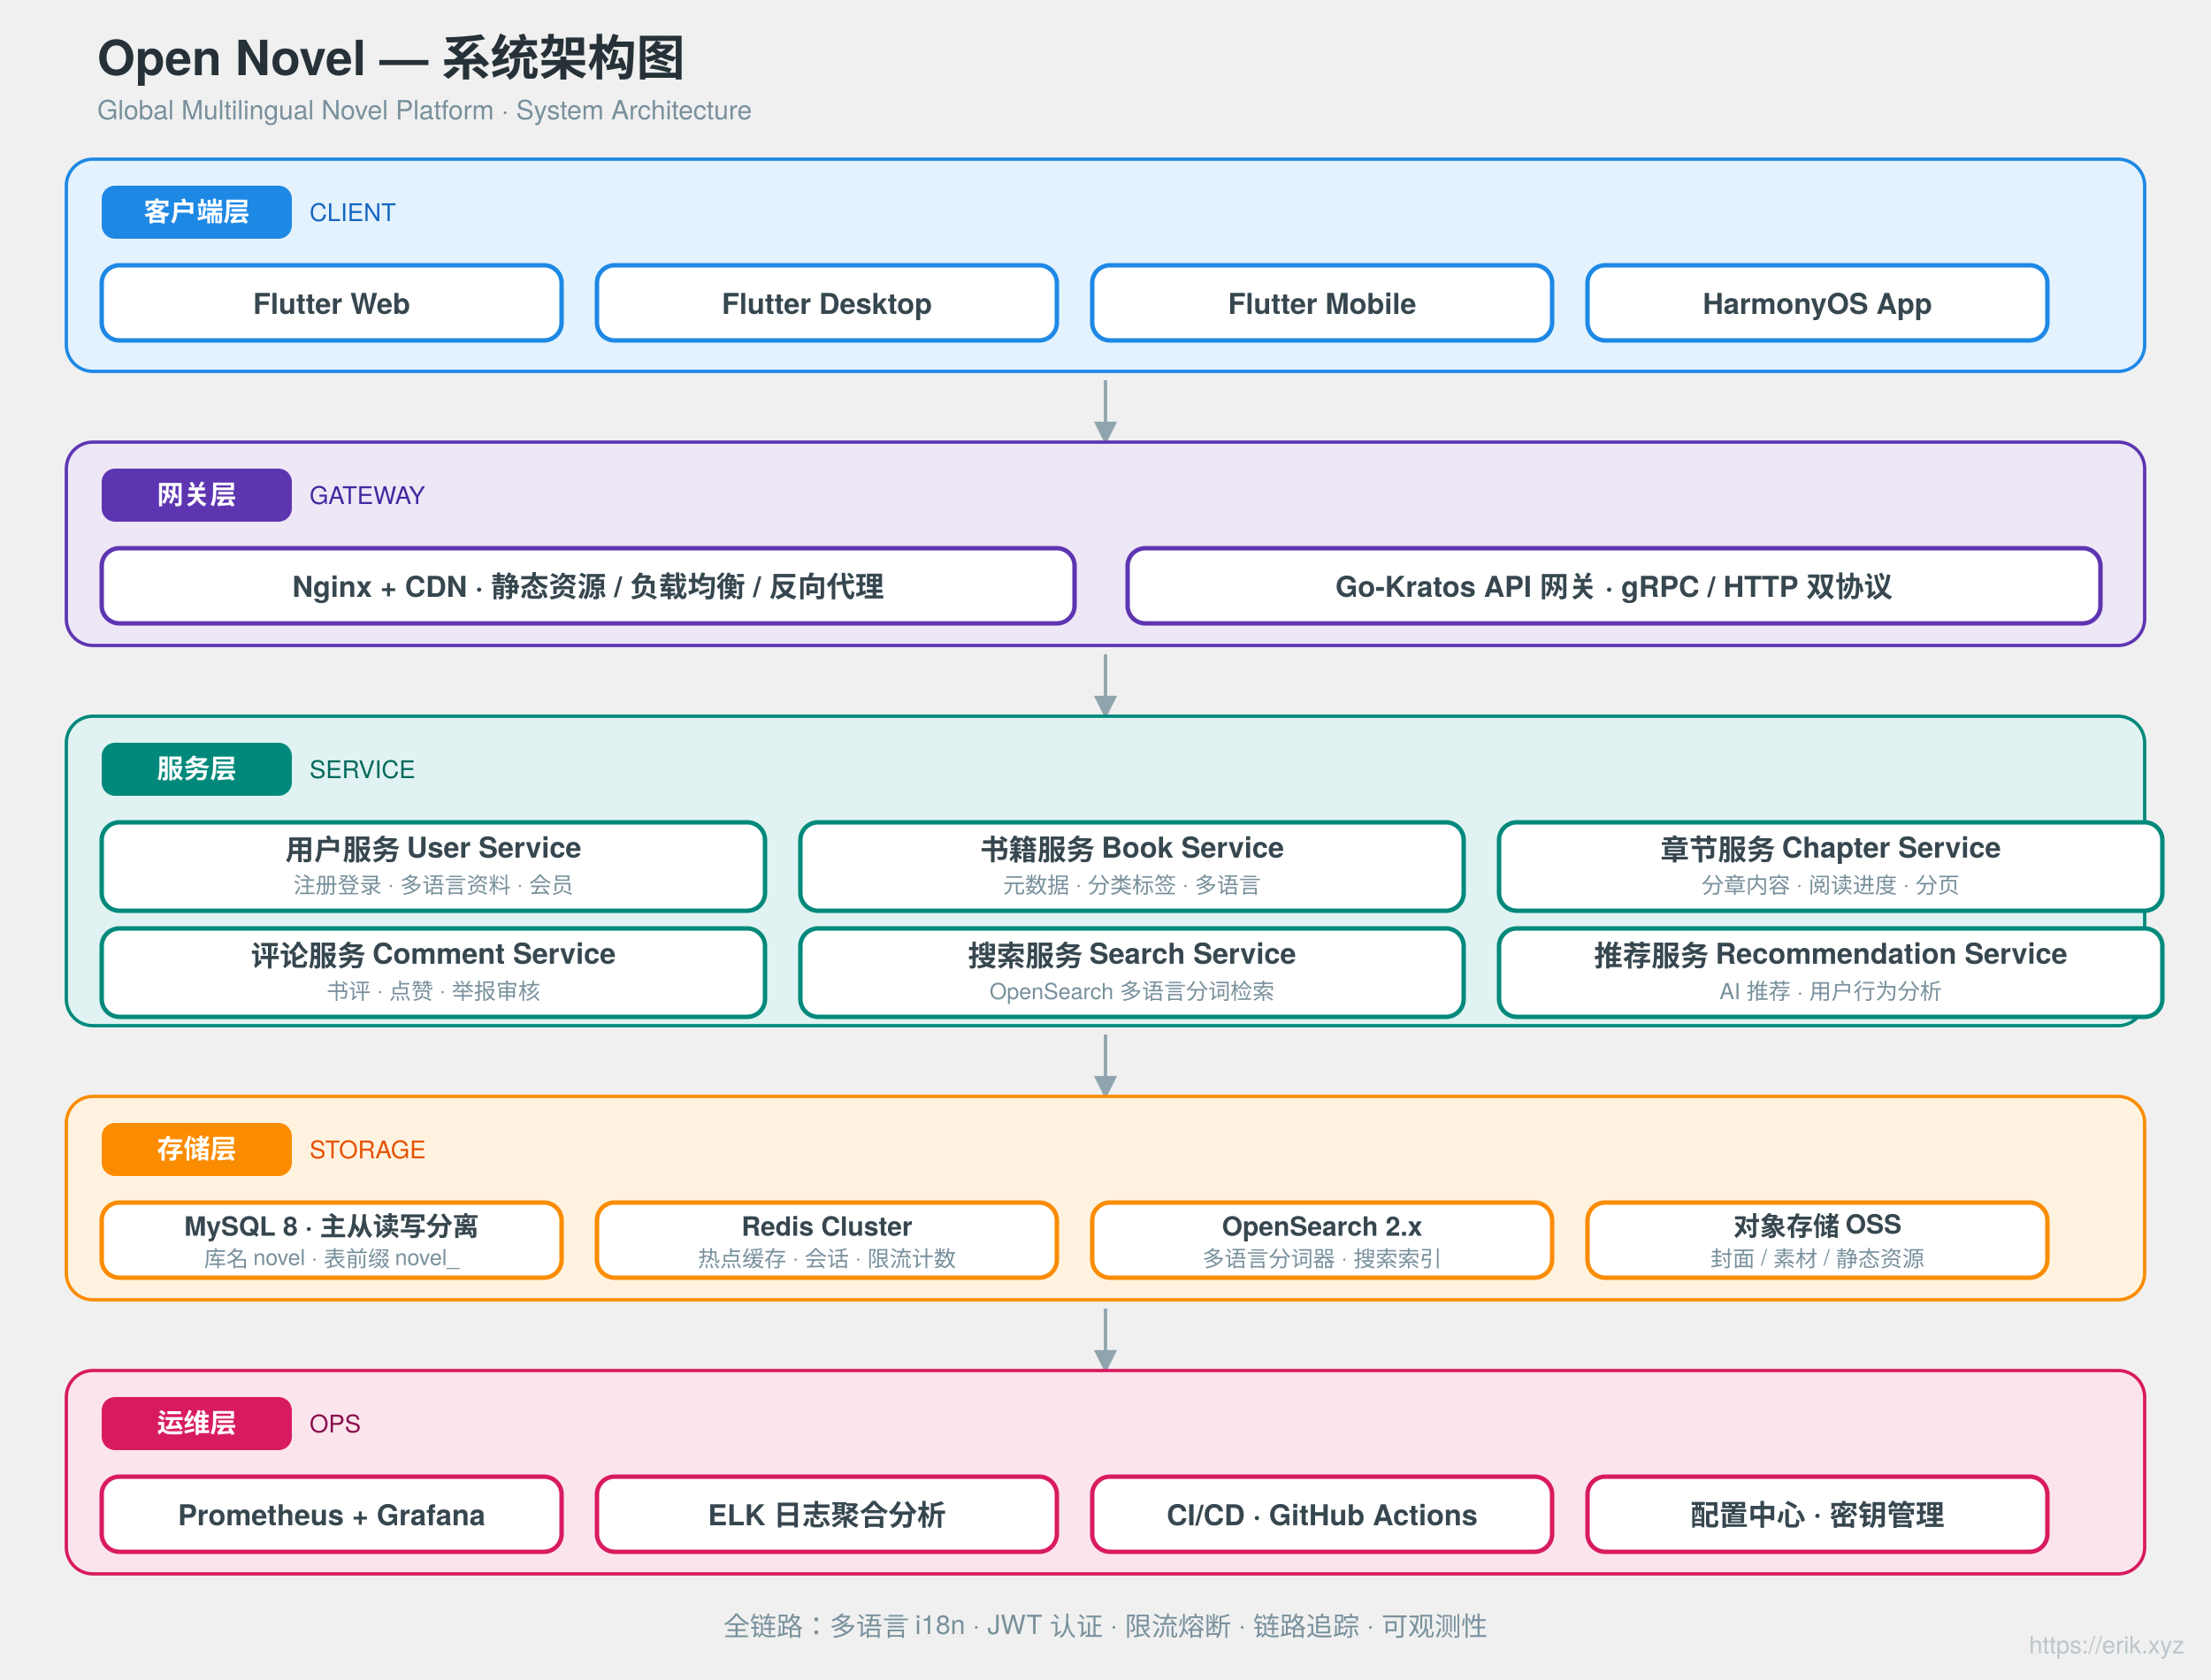
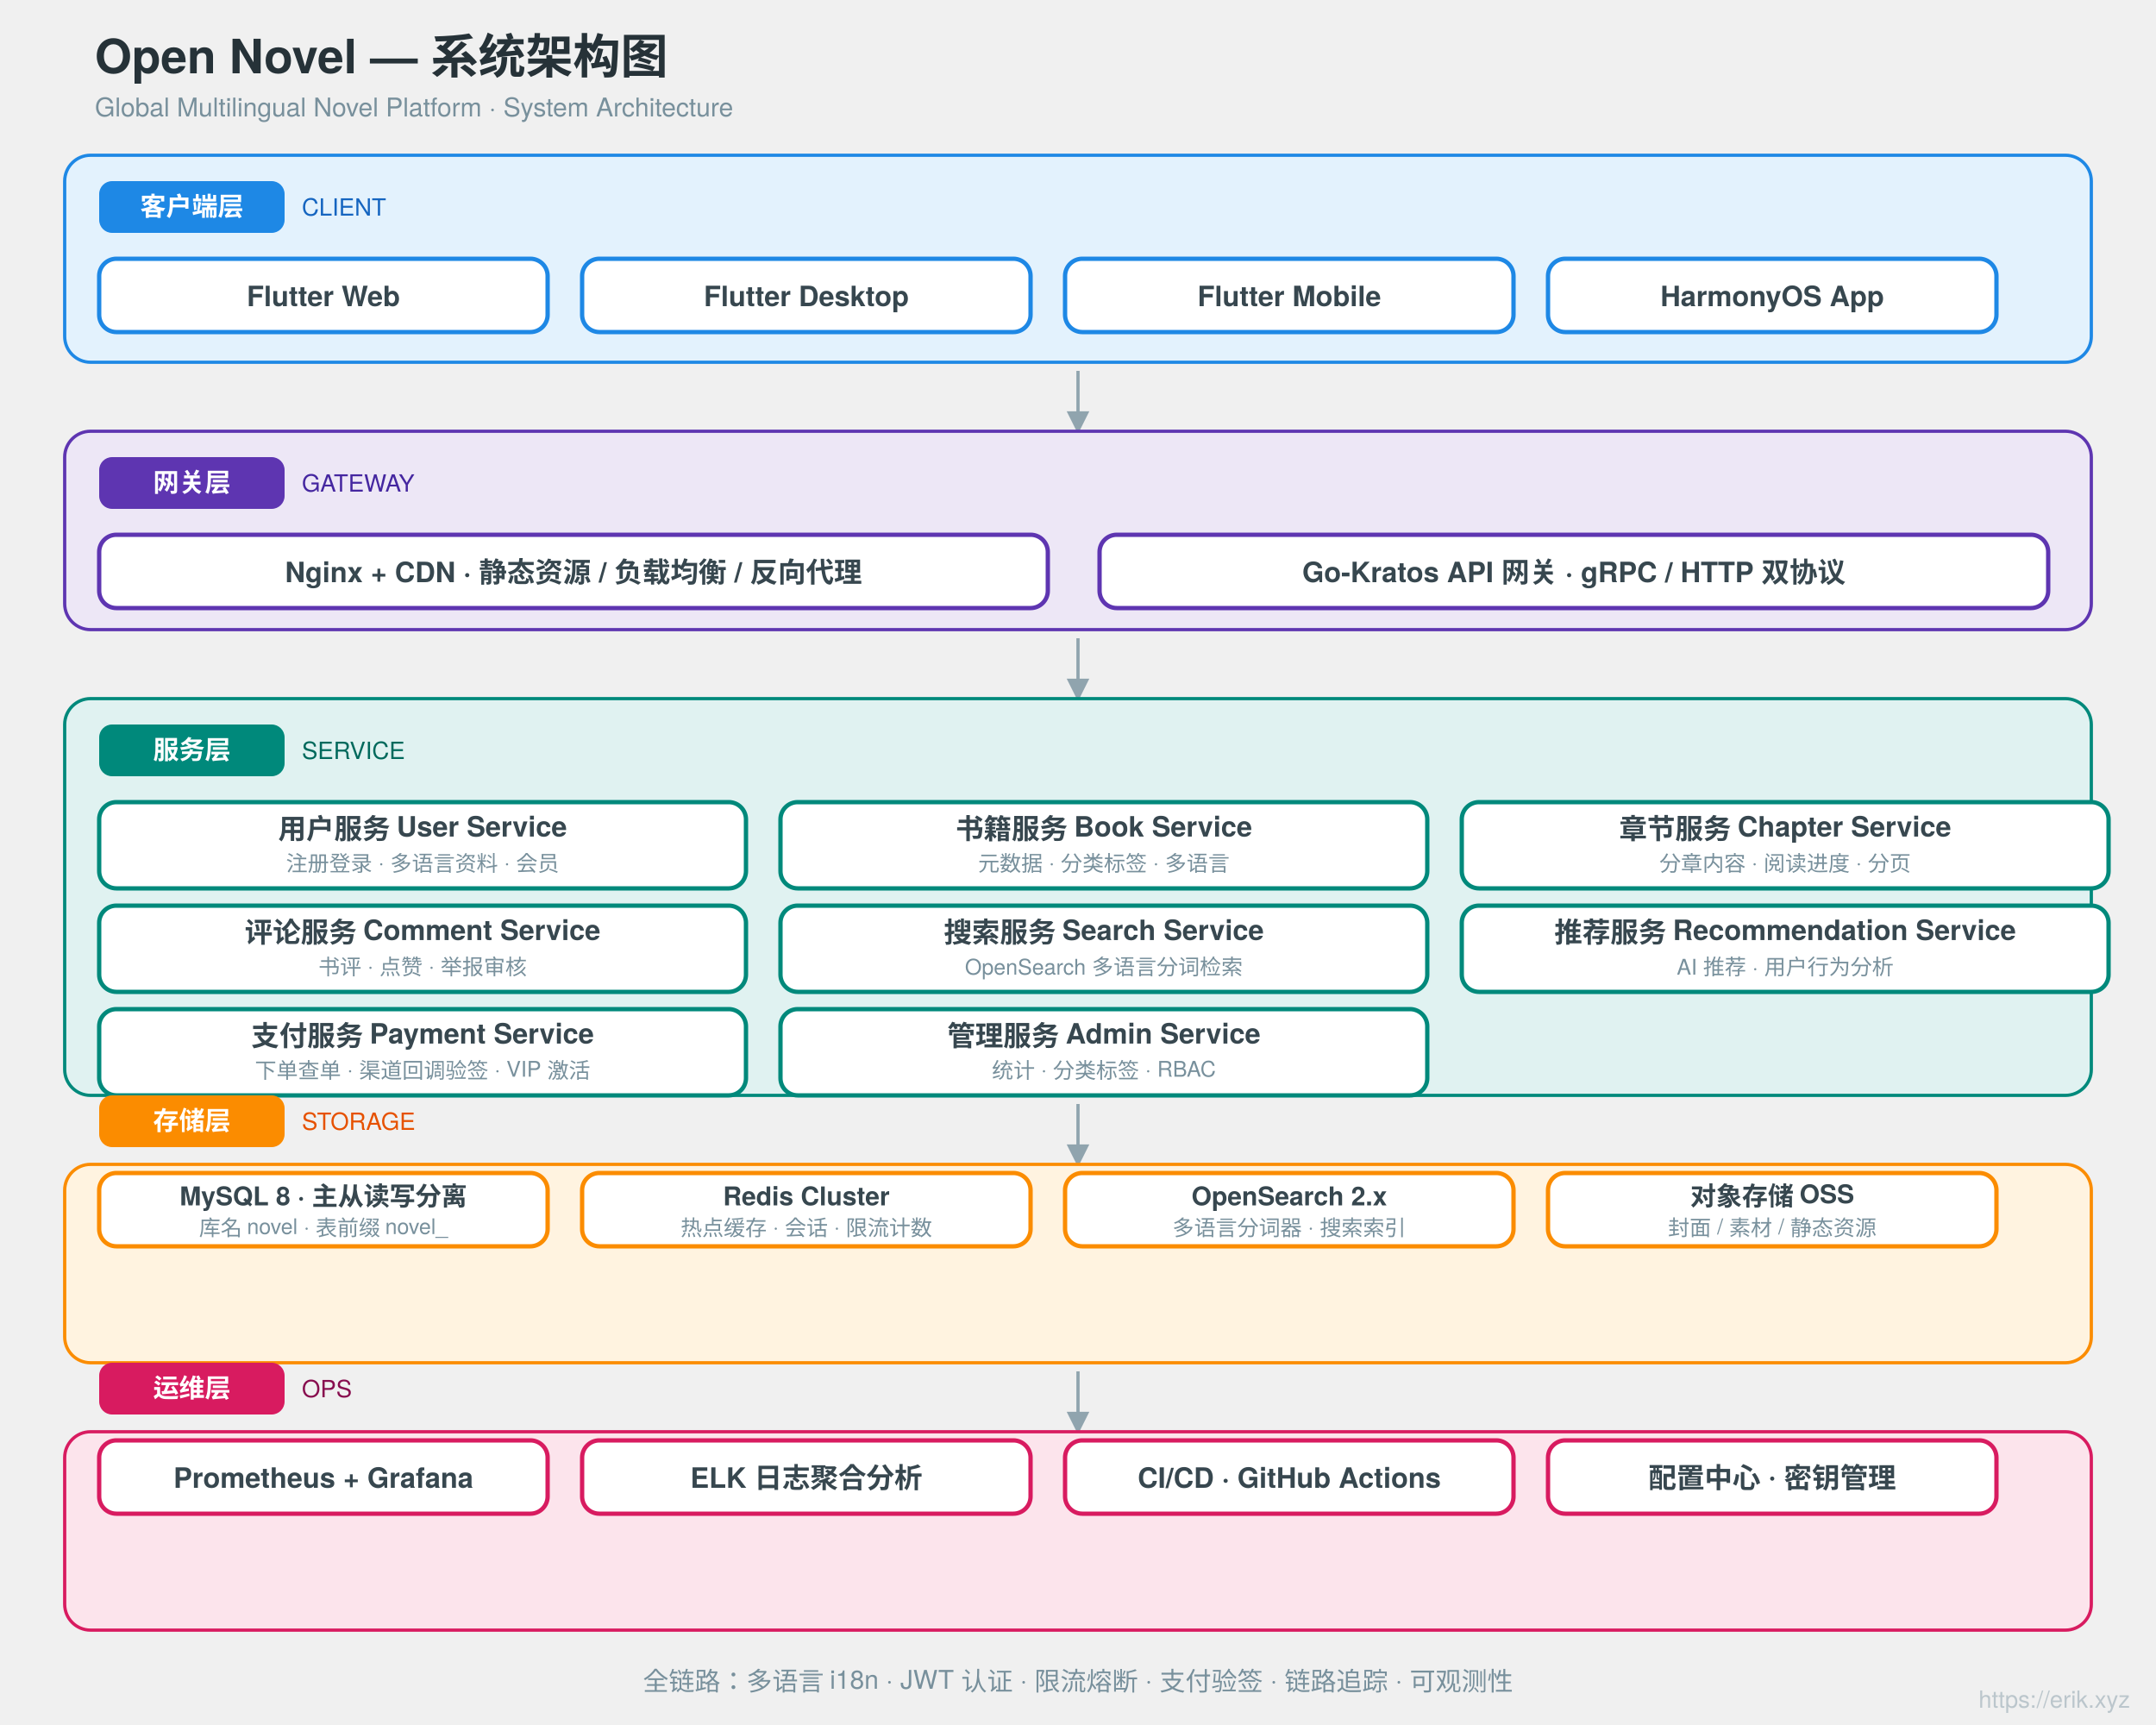
- <svg xmlns="http://www.w3.org/2000/svg" width="1000" height="760" viewBox="0 0 1000 760" font-family="'PingFang SC','Microsoft YaHei','Helvetica Neue',sans-serif">
+ <svg xmlns="http://www.w3.org/2000/svg" width="1000" height="800" viewBox="0 0 1000 800" font-family="'PingFang SC','Microsoft YaHei','Helvetica Neue',sans-serif">
  <defs>
    <marker id="arrow" viewBox="0 0 10 10" refX="5" refY="5" markerWidth="7" markerHeight="7" orient="auto-start-reverse">
      <path d="M 0 0 L 10 5 L 0 10 z" fill="#90a4ae" />
    </marker>
  </defs>
  <text x="44" y="34" font-size="22" font-weight="700" fill="#263238">Open Novel — 系统架构图</text>
  <text x="44" y="54" font-size="12" fill="#78909c">Global Multilingual Novel Platform · System Architecture</text>
  <g>
    <rect x="30" y="72" width="940" height="96" rx="12" fill="#e3f2fd" stroke="#1e88e5" stroke-width="1.5" />
    <rect x="46" y="84" width="86" height="24" rx="6" fill="#1e88e5" />
    <text x="89" y="100" font-size="12" font-weight="600" fill="#ffffff" text-anchor="middle">客户端层</text>
    <text x="140" y="100" font-size="11" fill="#1565c0">CLIENT</text>
    <g>
      <rect x="46" y="120" width="208" height="34" rx="8" fill="#ffffff" stroke="#1e88e5" stroke-width="2" />
      <text x="150" y="142" font-size="13" font-weight="600" fill="#37474f" text-anchor="middle">Flutter Web</text>
    </g>
    <g>
      <rect x="270" y="120" width="208" height="34" rx="8" fill="#ffffff" stroke="#1e88e5" stroke-width="2" />
      <text x="374" y="142" font-size="13" font-weight="600" fill="#37474f" text-anchor="middle">Flutter Desktop</text>
    </g>
    <g>
      <rect x="494" y="120" width="208" height="34" rx="8" fill="#ffffff" stroke="#1e88e5" stroke-width="2" />
      <text x="598" y="142" font-size="13" font-weight="600" fill="#37474f" text-anchor="middle">Flutter Mobile</text>
    </g>
    <g>
      <rect x="718" y="120" width="208" height="34" rx="8" fill="#ffffff" stroke="#1e88e5" stroke-width="2" />
      <text x="822" y="142" font-size="13" font-weight="600" fill="#37474f" text-anchor="middle">HarmonyOS App</text>
    </g>
  </g>
  <line x1="500" y1="172" x2="500" y2="196" stroke="#90a4ae" stroke-width="1.5" marker-end="url(#arrow)" />
  <g>
    <rect x="30" y="200" width="940" height="92" rx="12" fill="#ede7f6" stroke="#5e35b1" stroke-width="1.5" />
    <rect x="46" y="212" width="86" height="24" rx="6" fill="#5e35b1" />
    <text x="89" y="228" font-size="12" font-weight="600" fill="#ffffff" text-anchor="middle">网关层</text>
    <text x="140" y="228" font-size="11" fill="#4527a0">GATEWAY</text>
    <g>
      <rect x="46" y="248" width="440" height="34" rx="8" fill="#ffffff" stroke="#5e35b1" stroke-width="2" />
      <text x="266" y="270" font-size="13" font-weight="600" fill="#37474f" text-anchor="middle">Nginx + CDN · 静态资源 / 负载均衡 / 反向代理</text>
    </g>
    <g>
      <rect x="510" y="248" width="440" height="34" rx="8" fill="#ffffff" stroke="#5e35b1" stroke-width="2" />
      <text x="730" y="270" font-size="13" font-weight="600" fill="#37474f" text-anchor="middle">Go-Kratos API 网关 · gRPC / HTTP 双协议</text>
    </g>
  </g>
  <line x1="500" y1="296" x2="500" y2="320" stroke="#90a4ae" stroke-width="1.5" marker-end="url(#arrow)" />
  <g>
-     <rect x="30" y="324" width="940" height="140" rx="12" fill="#e0f2f1" stroke="#00897b" stroke-width="1.5" />
+     <rect x="30" y="324" width="940" height="184" rx="12" fill="#e0f2f1" stroke="#00897b" stroke-width="1.5" />
    <rect x="46" y="336" width="86" height="24" rx="6" fill="#00897b" />
    <text x="89" y="352" font-size="12" font-weight="600" fill="#ffffff" text-anchor="middle">服务层</text>
    <text x="140" y="352" font-size="11" fill="#00695c">SERVICE</text>
    <g>
      <rect x="46" y="372" width="300" height="40" rx="8" fill="#ffffff" stroke="#00897b" stroke-width="2" />
      <text x="196" y="389" font-size="13" font-weight="600" fill="#37474f" text-anchor="middle">用户服务 User Service</text>
      <text x="196" y="404" font-size="10" fill="#78909c" text-anchor="middle">注册登录 · 多语言资料 · 会员</text>
    </g>
    <g>
      <rect x="362" y="372" width="300" height="40" rx="8" fill="#ffffff" stroke="#00897b" stroke-width="2" />
      <text x="512" y="389" font-size="13" font-weight="600" fill="#37474f" text-anchor="middle">书籍服务 Book Service</text>
      <text x="512" y="404" font-size="10" fill="#78909c" text-anchor="middle">元数据 · 分类标签 · 多语言</text>
    </g>
    <g>
      <rect x="678" y="372" width="300" height="40" rx="8" fill="#ffffff" stroke="#00897b" stroke-width="2" />
      <text x="828" y="389" font-size="13" font-weight="600" fill="#37474f" text-anchor="middle">章节服务 Chapter Service</text>
      <text x="828" y="404" font-size="10" fill="#78909c" text-anchor="middle">分章内容 · 阅读进度 · 分页</text>
    </g>
    <g>
      <rect x="46" y="420" width="300" height="40" rx="8" fill="#ffffff" stroke="#00897b" stroke-width="2" />
      <text x="196" y="437" font-size="13" font-weight="600" fill="#37474f" text-anchor="middle">评论服务 Comment Service</text>
      <text x="196" y="452" font-size="10" fill="#78909c" text-anchor="middle">书评 · 点赞 · 举报审核</text>
    </g>
    <g>
      <rect x="362" y="420" width="300" height="40" rx="8" fill="#ffffff" stroke="#00897b" stroke-width="2" />
      <text x="512" y="437" font-size="13" font-weight="600" fill="#37474f" text-anchor="middle">搜索服务 Search Service</text>
      <text x="512" y="452" font-size="10" fill="#78909c" text-anchor="middle">OpenSearch 多语言分词检索</text>
    </g>
    <g>
      <rect x="678" y="420" width="300" height="40" rx="8" fill="#ffffff" stroke="#00897b" stroke-width="2" />
      <text x="828" y="437" font-size="13" font-weight="600" fill="#37474f" text-anchor="middle">推荐服务 Recommendation Service</text>
      <text x="828" y="452" font-size="10" fill="#78909c" text-anchor="middle">AI 推荐 · 用户行为分析</text>
    </g>
+     <g>
+       <rect x="46" y="468" width="300" height="40" rx="8" fill="#ffffff" stroke="#00897b" stroke-width="2" />
+       <text x="196" y="485" font-size="13" font-weight="600" fill="#37474f" text-anchor="middle">支付服务 Payment Service</text>
+       <text x="196" y="500" font-size="10" fill="#78909c" text-anchor="middle">下单查单 · 渠道回调验签 · VIP 激活</text>
+     </g>
+     <g>
+       <rect x="362" y="468" width="300" height="40" rx="8" fill="#ffffff" stroke="#00897b" stroke-width="2" />
+       <text x="512" y="485" font-size="13" font-weight="600" fill="#37474f" text-anchor="middle">管理服务 Admin Service</text>
+       <text x="512" y="500" font-size="10" fill="#78909c" text-anchor="middle">统计 · 分类标签 · RBAC</text>
+     </g>
  </g>
-   <line x1="500" y1="468" x2="500" y2="492" stroke="#90a4ae" stroke-width="1.5" marker-end="url(#arrow)" />
+   <line x1="500" y1="512" x2="500" y2="536" stroke="#90a4ae" stroke-width="1.5" marker-end="url(#arrow)" />
  <g>
-     <rect x="30" y="496" width="940" height="92" rx="12" fill="#fff3e0" stroke="#fb8c00" stroke-width="1.5" />
+     <rect x="30" y="540" width="940" height="92" rx="12" fill="#fff3e0" stroke="#fb8c00" stroke-width="1.5" />
    <rect x="46" y="508" width="86" height="24" rx="6" fill="#fb8c00" />
    <text x="89" y="524" font-size="12" font-weight="600" fill="#ffffff" text-anchor="middle">存储层</text>
    <text x="140" y="524" font-size="11" fill="#e65100">STORAGE</text>
    <g>
      <rect x="46" y="544" width="208" height="34" rx="8" fill="#ffffff" stroke="#fb8c00" stroke-width="2" />
      <text x="150" y="559" font-size="12" font-weight="600" fill="#37474f" text-anchor="middle">MySQL 8 · 主从读写分离</text>
      <text x="150" y="573" font-size="10" fill="#78909c" text-anchor="middle">库名 novel · 表前缀 novel_</text>
    </g>
    <g>
      <rect x="270" y="544" width="208" height="34" rx="8" fill="#ffffff" stroke="#fb8c00" stroke-width="2" />
      <text x="374" y="559" font-size="12" font-weight="600" fill="#37474f" text-anchor="middle">Redis Cluster</text>
      <text x="374" y="573" font-size="10" fill="#78909c" text-anchor="middle">热点缓存 · 会话 · 限流计数</text>
    </g>
    <g>
      <rect x="494" y="544" width="208" height="34" rx="8" fill="#ffffff" stroke="#fb8c00" stroke-width="2" />
      <text x="598" y="559" font-size="12" font-weight="600" fill="#37474f" text-anchor="middle">OpenSearch 2.x</text>
      <text x="598" y="573" font-size="10" fill="#78909c" text-anchor="middle">多语言分词器 · 搜索索引</text>
    </g>
    <g>
      <rect x="718" y="544" width="208" height="34" rx="8" fill="#ffffff" stroke="#fb8c00" stroke-width="2" />
      <text x="822" y="559" font-size="12" font-weight="600" fill="#37474f" text-anchor="middle">对象存储 OSS</text>
      <text x="822" y="573" font-size="10" fill="#78909c" text-anchor="middle">封面 / 素材 / 静态资源</text>
    </g>
  </g>
-   <line x1="500" y1="592" x2="500" y2="616" stroke="#90a4ae" stroke-width="1.5" marker-end="url(#arrow)" />
+   <line x1="500" y1="636" x2="500" y2="660" stroke="#90a4ae" stroke-width="1.5" marker-end="url(#arrow)" />
  <g>
-     <rect x="30" y="620" width="940" height="92" rx="12" fill="#fce4ec" stroke="#d81b60" stroke-width="1.5" />
+     <rect x="30" y="664" width="940" height="92" rx="12" fill="#fce4ec" stroke="#d81b60" stroke-width="1.5" />
    <rect x="46" y="632" width="86" height="24" rx="6" fill="#d81b60" />
    <text x="89" y="648" font-size="12" font-weight="600" fill="#ffffff" text-anchor="middle">运维层</text>
    <text x="140" y="648" font-size="11" fill="#880e4f">OPS</text>
    <g>
      <rect x="46" y="668" width="208" height="34" rx="8" fill="#ffffff" stroke="#d81b60" stroke-width="2" />
      <text x="150" y="690" font-size="13" font-weight="600" fill="#37474f" text-anchor="middle">Prometheus + Grafana</text>
    </g>
    <g>
      <rect x="270" y="668" width="208" height="34" rx="8" fill="#ffffff" stroke="#d81b60" stroke-width="2" />
      <text x="374" y="690" font-size="13" font-weight="600" fill="#37474f" text-anchor="middle">ELK 日志聚合分析</text>
    </g>
    <g>
      <rect x="494" y="668" width="208" height="34" rx="8" fill="#ffffff" stroke="#d81b60" stroke-width="2" />
      <text x="598" y="690" font-size="13" font-weight="600" fill="#37474f" text-anchor="middle">CI/CD · GitHub Actions</text>
    </g>
    <g>
      <rect x="718" y="668" width="208" height="34" rx="8" fill="#ffffff" stroke="#d81b60" stroke-width="2" />
      <text x="822" y="690" font-size="13" font-weight="600" fill="#37474f" text-anchor="middle">配置中心 · 密钥管理</text>
    </g>
  </g>
-   <text x="500" y="740" font-size="12" fill="#78909c" text-anchor="middle">全链路：多语言 i18n · JWT 认证 · 限流熔断 · 链路追踪 · 可观测性</text>
-   <text x="988" y="748" font-size="11" fill="#90a4ae" opacity="0.55" text-anchor="end">https://erik.xyz</text>
+   <text x="500" y="784" font-size="12" fill="#78909c" text-anchor="middle">全链路：多语言 i18n · JWT 认证 · 限流熔断 · 支付验签 · 链路追踪 · 可观测性</text>
+   <text x="988" y="792" font-size="11" fill="#90a4ae" opacity="0.55" text-anchor="end">https://erik.xyz</text>
</svg>
